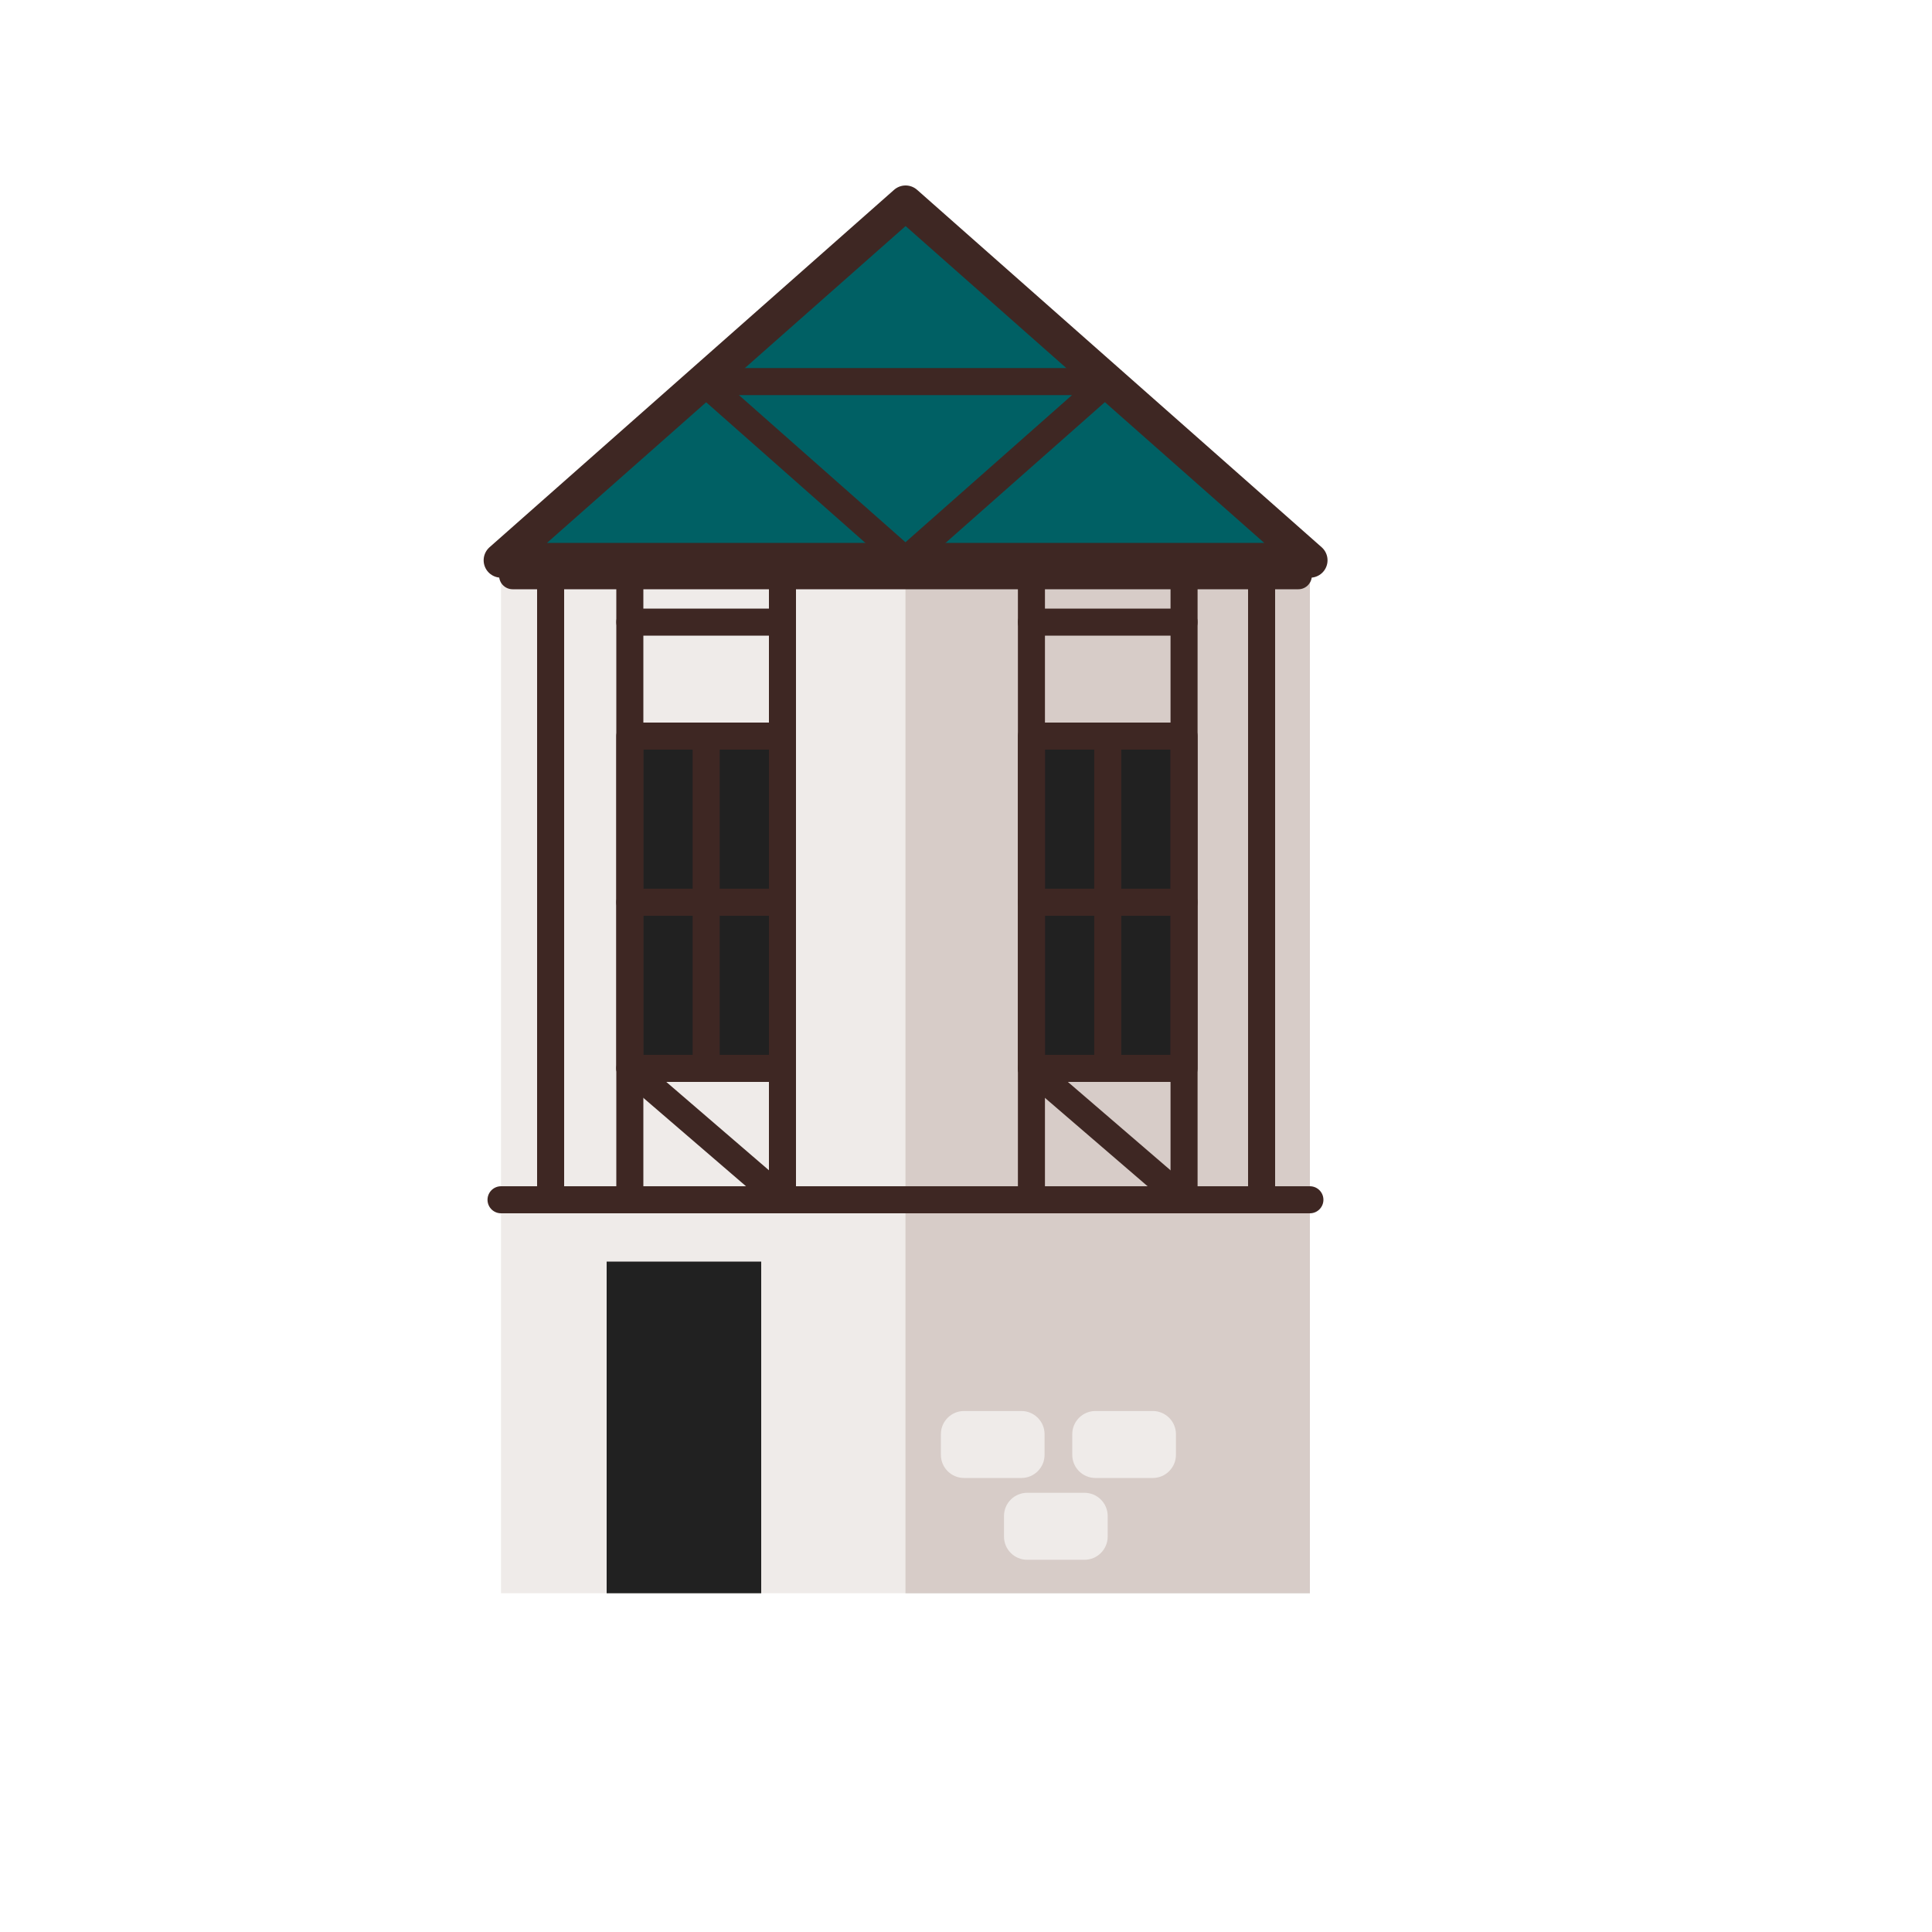
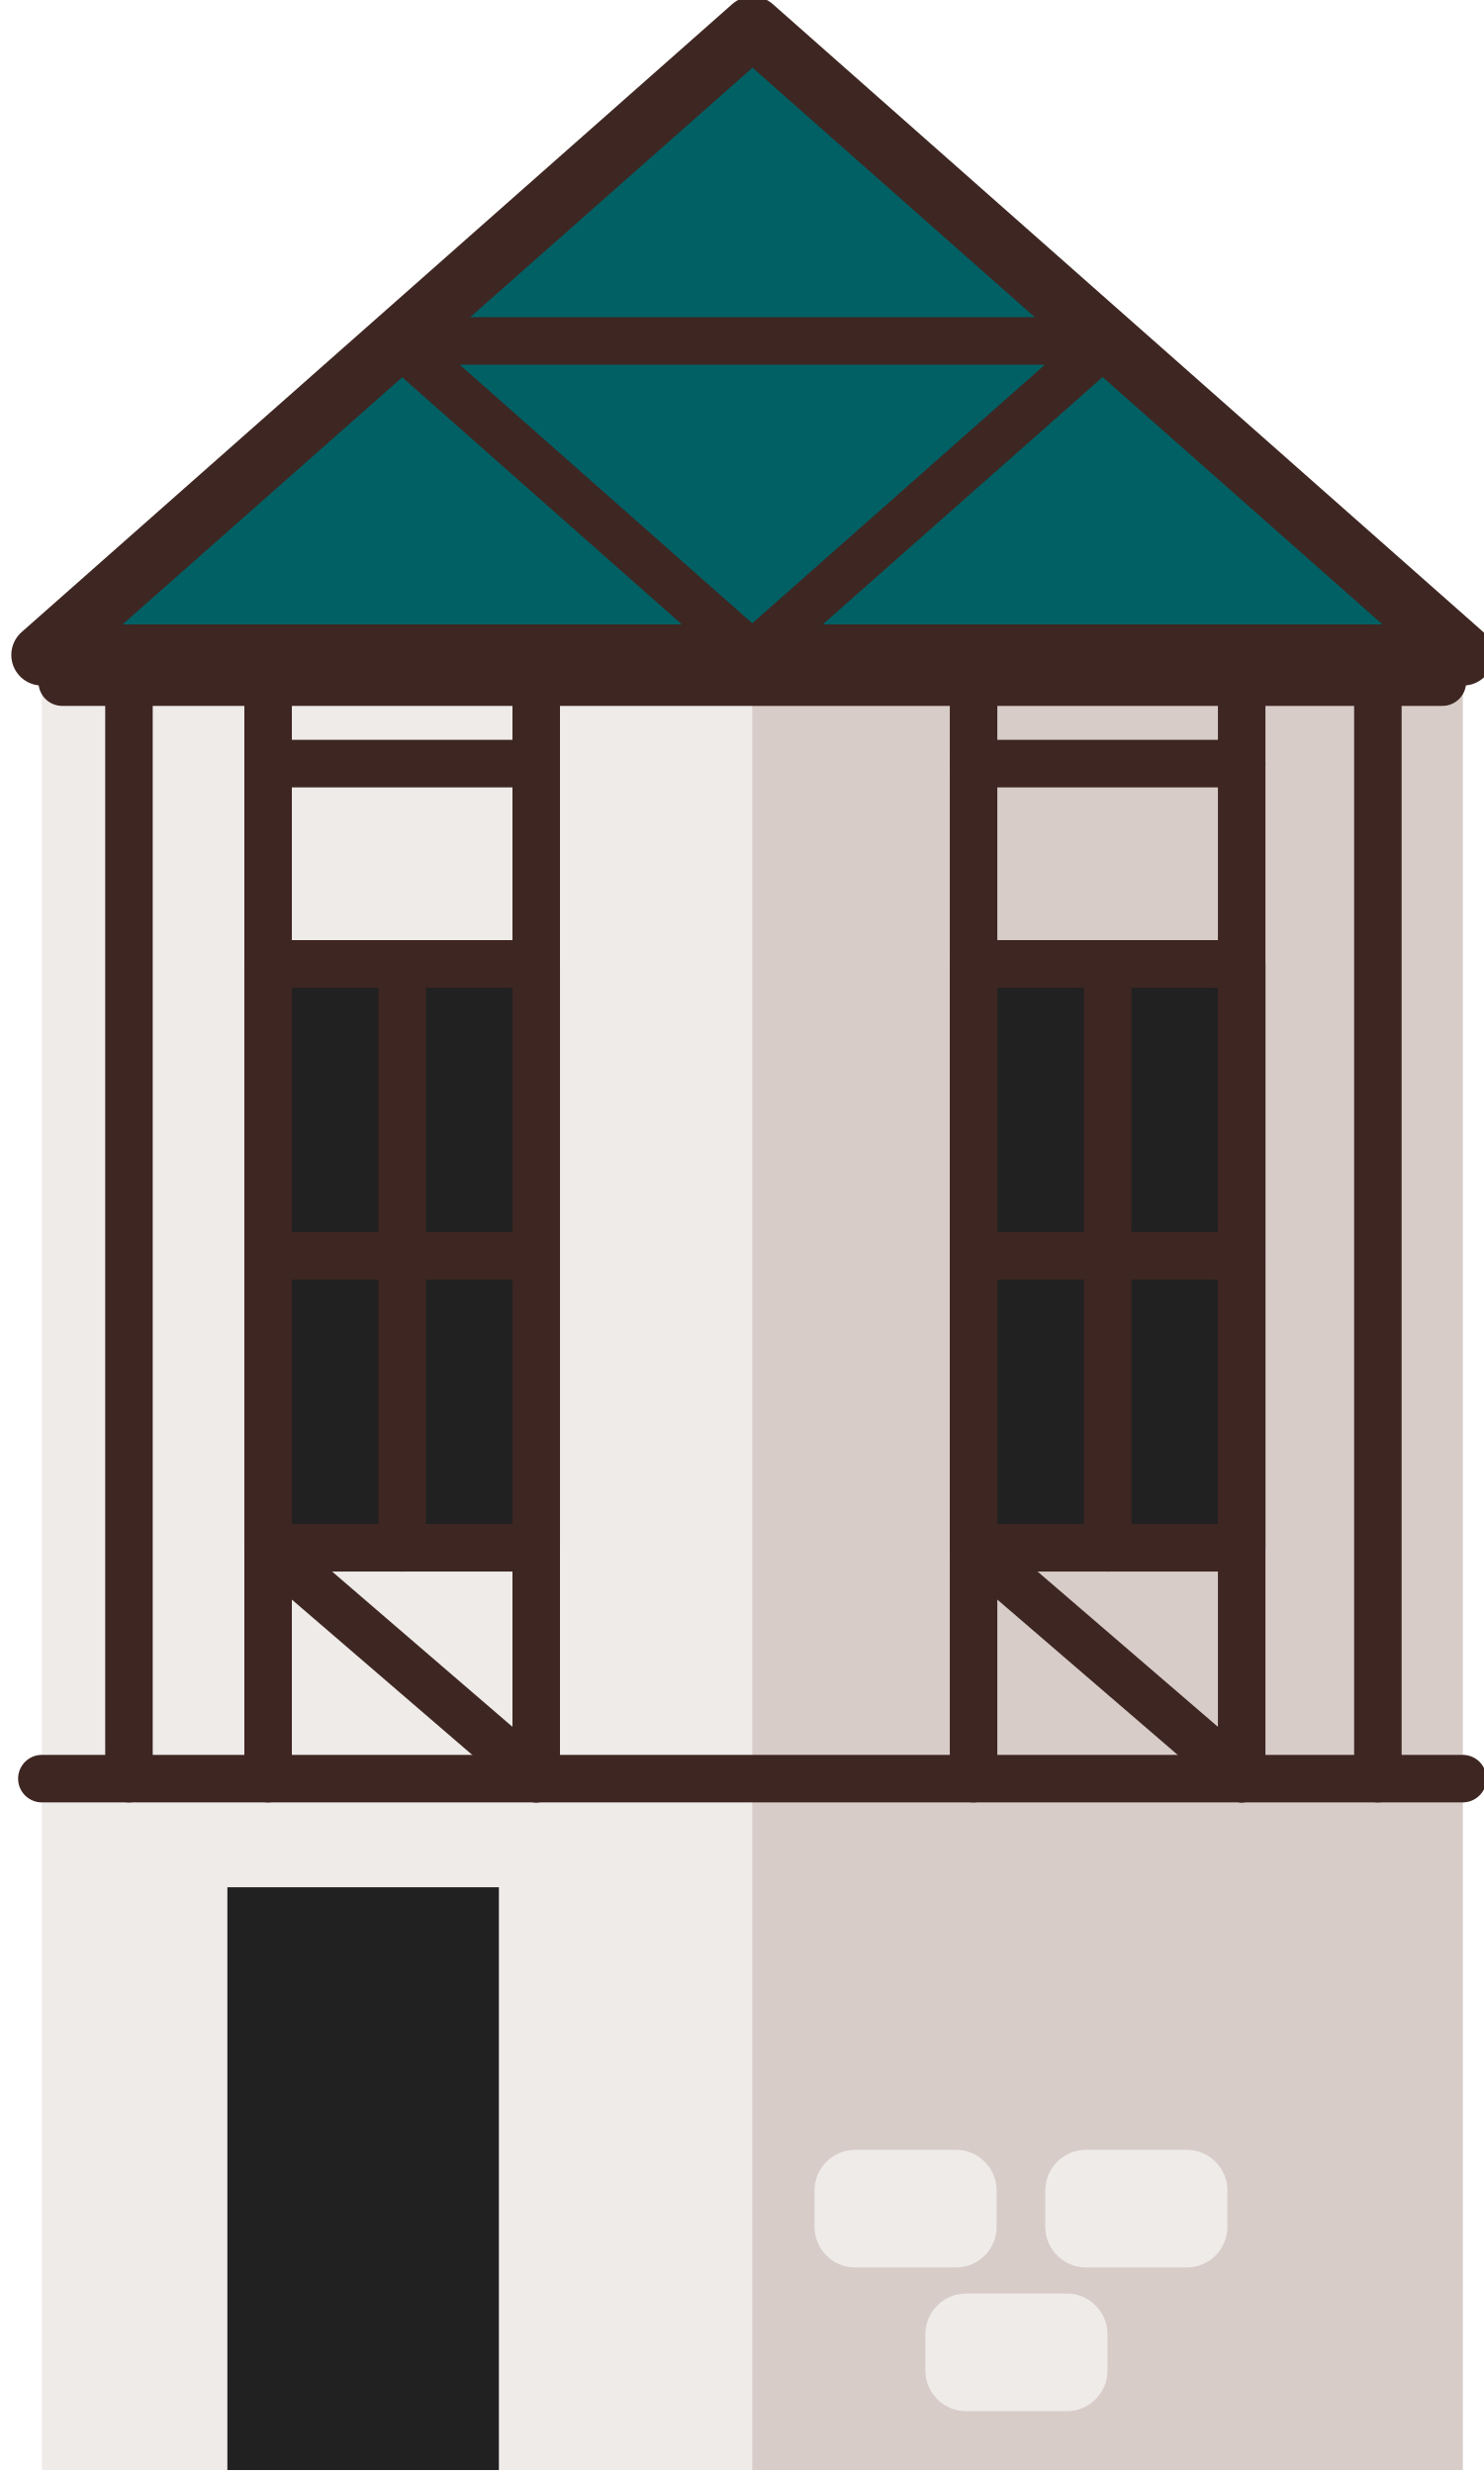
- <svg xmlns="http://www.w3.org/2000/svg" version="1.1" id="Layer_1" x="0px" y="0px" width="500px" height="500px" viewBox="0 0 500 500" enable-background="new 0 0 500 500" xml:space="preserve">
-   <rect x="129.667" y="145" fill="#EFEBE9" width="209.333" height="267.333" />
-   <rect x="234.333" y="145" fill="#D7CCC8" width="104.667" height="267.333" />
-   <polygon fill="#006064" stroke="#3E2723" stroke-width="9" stroke-linecap="round" stroke-linejoin="round" stroke-miterlimit="10" points="  234.366,52.5 129.667,145 339.065,145 " />
-   <polygon fill="#006064" stroke="#3E2723" stroke-width="7" stroke-linecap="round" stroke-linejoin="round" stroke-miterlimit="10" points="  234.333,145 286.683,98.75 181.984,98.75 " />
-   <rect x="163" y="190.5" fill="#212121" stroke="#3E2723" stroke-width="7" stroke-linecap="round" stroke-linejoin="round" stroke-miterlimit="10" width="39.5" height="86" />
-   <rect x="266.933" y="190.5" fill="#212121" stroke="#3E2723" stroke-width="7" stroke-linecap="round" stroke-linejoin="round" stroke-miterlimit="10" width="39.5" height="86" />
-   <line fill="none" stroke="#3E2723" stroke-width="7" stroke-linecap="round" stroke-linejoin="round" stroke-miterlimit="10" x1="132.667" y1="149" x2="336" y2="149" />
-   <line fill="none" stroke="#3E2723" stroke-width="7" stroke-linecap="round" stroke-linejoin="round" stroke-miterlimit="10" x1="163" y1="149" x2="163" y2="310.5" />
-   <line fill="none" stroke="#3E2723" stroke-width="7" stroke-linecap="round" stroke-linejoin="round" stroke-miterlimit="10" x1="266.933" y1="149" x2="266.933" y2="310.5" />
-   <line fill="none" stroke="#3E2723" stroke-width="7" stroke-linecap="round" stroke-linejoin="round" stroke-miterlimit="10" x1="202.5" y1="149" x2="202.5" y2="310.5" />
-   <line fill="none" stroke="#3E2723" stroke-width="7" stroke-linecap="round" stroke-linejoin="round" stroke-miterlimit="10" x1="306.433" y1="149" x2="306.433" y2="310.5" />
-   <line fill="none" stroke="#3E2723" stroke-width="7" stroke-linecap="round" stroke-linejoin="round" stroke-miterlimit="10" x1="163" y1="233.5" x2="202.5" y2="233.5" />
-   <line fill="none" stroke="#3E2723" stroke-width="7" stroke-linecap="round" stroke-linejoin="round" stroke-miterlimit="10" x1="182.75" y1="190.5" x2="182.75" y2="276.5" />
-   <line fill="none" stroke="#3E2723" stroke-width="7" stroke-linecap="round" stroke-linejoin="round" stroke-miterlimit="10" x1="286.683" y1="190.5" x2="286.683" y2="276.5" />
-   <line fill="none" stroke="#3E2723" stroke-width="7" stroke-linecap="round" stroke-linejoin="round" stroke-miterlimit="10" x1="266.933" y1="233.5" x2="306.433" y2="233.5" />
-   <line fill="none" stroke="#3E2723" stroke-width="7" stroke-linecap="round" stroke-linejoin="round" stroke-miterlimit="10" x1="129.667" y1="310.5" x2="339" y2="310.5" />
-   <line fill="none" stroke="#3E2723" stroke-width="7" stroke-linecap="round" stroke-linejoin="round" stroke-miterlimit="10" x1="163" y1="276.5" x2="202.5" y2="310.5" />
-   <line fill="none" stroke="#3E2723" stroke-width="7" stroke-linecap="round" stroke-linejoin="round" stroke-miterlimit="10" x1="266.933" y1="276.5" x2="306.433" y2="310.5" />
-   <line fill="none" stroke="#3E2723" stroke-width="7" stroke-linecap="round" stroke-linejoin="round" stroke-miterlimit="10" x1="163" y1="161" x2="202.5" y2="161" />
-   <line fill="none" stroke="#3E2723" stroke-width="7" stroke-linecap="round" stroke-linejoin="round" stroke-miterlimit="10" x1="266.933" y1="161" x2="306.433" y2="161" />
-   <line fill="none" stroke="#3E2723" stroke-width="7" stroke-linecap="round" stroke-linejoin="round" stroke-miterlimit="10" x1="142.5" y1="149" x2="142.5" y2="310.5" />
-   <line fill="none" stroke="#3E2723" stroke-width="7" stroke-linecap="round" stroke-linejoin="round" stroke-miterlimit="10" x1="326.5" y1="149" x2="326.5" y2="310.5" />
-   <rect x="157" y="326.5" fill="#212121" width="40" height="85.833" />
-   <path fill="#EFEBE9" d="M270.333,376.5c0,3.314-2.686,6-6,6H249.5c-3.314,0-6-2.686-6-6v-5.333c0-3.314,2.686-6,6-6h14.833  c3.314,0,6,2.686,6,6V376.5z" />
-   <path fill="#EFEBE9" d="M304.333,376.5c0,3.314-2.686,6-6,6H283.5c-3.314,0-6-2.686-6-6v-5.333c0-3.314,2.686-6,6-6h14.833  c3.314,0,6,2.686,6,6V376.5z" />
-   <path fill="#EFEBE9" d="M286.667,397.667c0,3.314-2.686,6-6,6h-14.833c-3.314,0-6-2.686-6-6v-5.333c0-3.314,2.686-6,6-6h14.833  c3.314,0,6,2.686,6,6V397.667z" />
+ <svg xmlns="http://www.w3.org/2000/svg" version="1.1" id="Layer_1" x="0px" y="0px" width="300" height="500" viewBox="0 0 300 500" enable-background="new 0 0 500 500" xml:space="preserve">
+   <defs id="defs57" />
+   <rect x="8.46" y="132.371" width="287.24" height="366.826" id="rect2" style="fill:#efebe9;stroke-width:1.372" />
+   <rect x="152.079" y="132.371" width="143.621" height="366.826" id="rect4" style="fill:#d7ccc8;stroke-width:1.372" />
+   <polygon stroke-miterlimit="10" points="339.065,145 234.366,52.5 129.667,145 " id="polygon6" transform="matrix(1.372168,0,0,1.372168,-169.4649,-66.59296)" style="fill:#006064;stroke:#3e2723;stroke-width:9;stroke-linecap:round;stroke-linejoin:round;stroke-miterlimit:10" />
+   <polygon stroke-miterlimit="10" points="181.984,98.75 234.333,145 286.683,98.75 " id="polygon8" transform="matrix(1.372168,0,0,1.372168,-169.4649,-66.59296)" style="fill:#006064;stroke:#3e2723;stroke-width:7;stroke-linecap:round;stroke-linejoin:round;stroke-miterlimit:10" />
+   <rect x="54.199" y="194.805" stroke-miterlimit="10" width="54.201" height="118.006" id="rect10" style="fill:#212121;stroke:#3e2723;stroke-width:9.605;stroke-linecap:round;stroke-linejoin:round;stroke-miterlimit:10" />
+   <rect x="196.812" y="194.805" stroke-miterlimit="10" width="54.201" height="118.006" id="rect12" style="fill:#212121;stroke:#3e2723;stroke-width:9.605;stroke-linecap:round;stroke-linejoin:round;stroke-miterlimit:10" />
+   <line stroke-miterlimit="10" x1="12.577" y1="137.86" x2="291.584" y2="137.86" id="line14" style="fill:none;stroke:#3e2723;stroke-width:9.605;stroke-linecap:round;stroke-linejoin:round;stroke-miterlimit:10" />
+   <line stroke-miterlimit="10" x1="54.199" y1="137.86" x2="54.199" y2="359.465" id="line16" style="fill:none;stroke:#3e2723;stroke-width:9.605;stroke-linecap:round;stroke-linejoin:round;stroke-miterlimit:10" />
+   <line stroke-miterlimit="10" x1="196.812" y1="137.86" x2="196.812" y2="359.465" id="line18" style="fill:none;stroke:#3e2723;stroke-width:9.605;stroke-linecap:round;stroke-linejoin:round;stroke-miterlimit:10" />
+   <line stroke-miterlimit="10" x1="108.399" y1="137.86" x2="108.399" y2="359.465" id="line20" style="fill:none;stroke:#3e2723;stroke-width:9.605;stroke-linecap:round;stroke-linejoin:round;stroke-miterlimit:10" />
+   <line stroke-miterlimit="10" x1="251.013" y1="137.86" x2="251.013" y2="359.465" id="line22" style="fill:none;stroke:#3e2723;stroke-width:9.605;stroke-linecap:round;stroke-linejoin:round;stroke-miterlimit:10" />
+   <line stroke-miterlimit="10" x1="54.199" y1="253.808" x2="108.399" y2="253.808" id="line24" style="fill:none;stroke:#3e2723;stroke-width:9.605;stroke-linecap:round;stroke-linejoin:round;stroke-miterlimit:10" />
+   <line stroke-miterlimit="10" x1="81.299" y1="194.805" x2="81.299" y2="312.812" id="line26" style="fill:none;stroke:#3e2723;stroke-width:9.605;stroke-linecap:round;stroke-linejoin:round;stroke-miterlimit:10" />
+   <line stroke-miterlimit="10" x1="223.913" y1="194.805" x2="223.913" y2="312.812" id="line28" style="fill:none;stroke:#3e2723;stroke-width:9.605;stroke-linecap:round;stroke-linejoin:round;stroke-miterlimit:10" />
+   <line stroke-miterlimit="10" x1="196.812" y1="253.808" x2="251.013" y2="253.808" id="line30" style="fill:none;stroke:#3e2723;stroke-width:9.605;stroke-linecap:round;stroke-linejoin:round;stroke-miterlimit:10" />
+   <line stroke-miterlimit="10" x1="8.46" y1="359.465" x2="295.7" y2="359.465" id="line32" style="fill:none;stroke:#3e2723;stroke-width:9.605;stroke-linecap:round;stroke-linejoin:round;stroke-miterlimit:10" />
+   <line stroke-miterlimit="10" x1="54.199" y1="312.812" x2="108.399" y2="359.465" id="line34" style="fill:none;stroke:#3e2723;stroke-width:9.605;stroke-linecap:round;stroke-linejoin:round;stroke-miterlimit:10" />
+   <line stroke-miterlimit="10" x1="196.812" y1="312.812" x2="251.013" y2="359.465" id="line36" style="fill:none;stroke:#3e2723;stroke-width:9.605;stroke-linecap:round;stroke-linejoin:round;stroke-miterlimit:10" />
+   <line stroke-miterlimit="10" x1="54.199" y1="154.326" x2="108.399" y2="154.326" id="line38" style="fill:none;stroke:#3e2723;stroke-width:9.605;stroke-linecap:round;stroke-linejoin:round;stroke-miterlimit:10" />
+   <line stroke-miterlimit="10" x1="196.812" y1="154.326" x2="251.013" y2="154.326" id="line40" style="fill:none;stroke:#3e2723;stroke-width:9.605;stroke-linecap:round;stroke-linejoin:round;stroke-miterlimit:10" />
+   <line stroke-miterlimit="10" x1="26.069" y1="137.86" x2="26.069" y2="359.465" id="line42" style="fill:none;stroke:#3e2723;stroke-width:9.605;stroke-linecap:round;stroke-linejoin:round;stroke-miterlimit:10" />
+   <line stroke-miterlimit="10" x1="278.548" y1="137.86" x2="278.548" y2="359.465" id="line44" style="fill:none;stroke:#3e2723;stroke-width:9.605;stroke-linecap:round;stroke-linejoin:round;stroke-miterlimit:10" />
+   <rect x="45.966" y="381.42" width="54.887" height="117.777" id="rect46" style="fill:#212121;stroke-width:1.372" />
+   <path d="m 201.478,450.028 c 0,4.547 -3.686,8.233 -8.233,8.233 h -20.353 c -4.547,0 -8.233,-3.686 -8.233,-8.233 v -7.318 c 0,-4.547 3.686,-8.233 8.233,-8.233 h 20.353 c 4.547,0 8.233,3.686 8.233,8.233 z" id="path48" style="fill:#efebe9;stroke-width:1.372" />
+   <path d="m 248.131,450.028 c 0,4.547 -3.686,8.233 -8.233,8.233 h -20.353 c -4.547,0 -8.233,-3.686 -8.233,-8.233 v -7.318 c 0,-4.547 3.686,-8.233 8.233,-8.233 h 20.353 c 4.547,0 8.233,3.686 8.233,8.233 z" id="path50" style="fill:#efebe9;stroke-width:1.372" />
+   <path d="m 223.891,479.073 c 0,4.547 -3.686,8.233 -8.233,8.233 H 195.304 c -4.547,0 -8.233,-3.686 -8.233,-8.233 v -7.318 c 0,-4.547 3.686,-8.233 8.233,-8.233 h 20.353 c 4.547,0 8.233,3.686 8.233,8.233 z" id="path52" style="fill:#efebe9;stroke-width:1.372" />
</svg>
